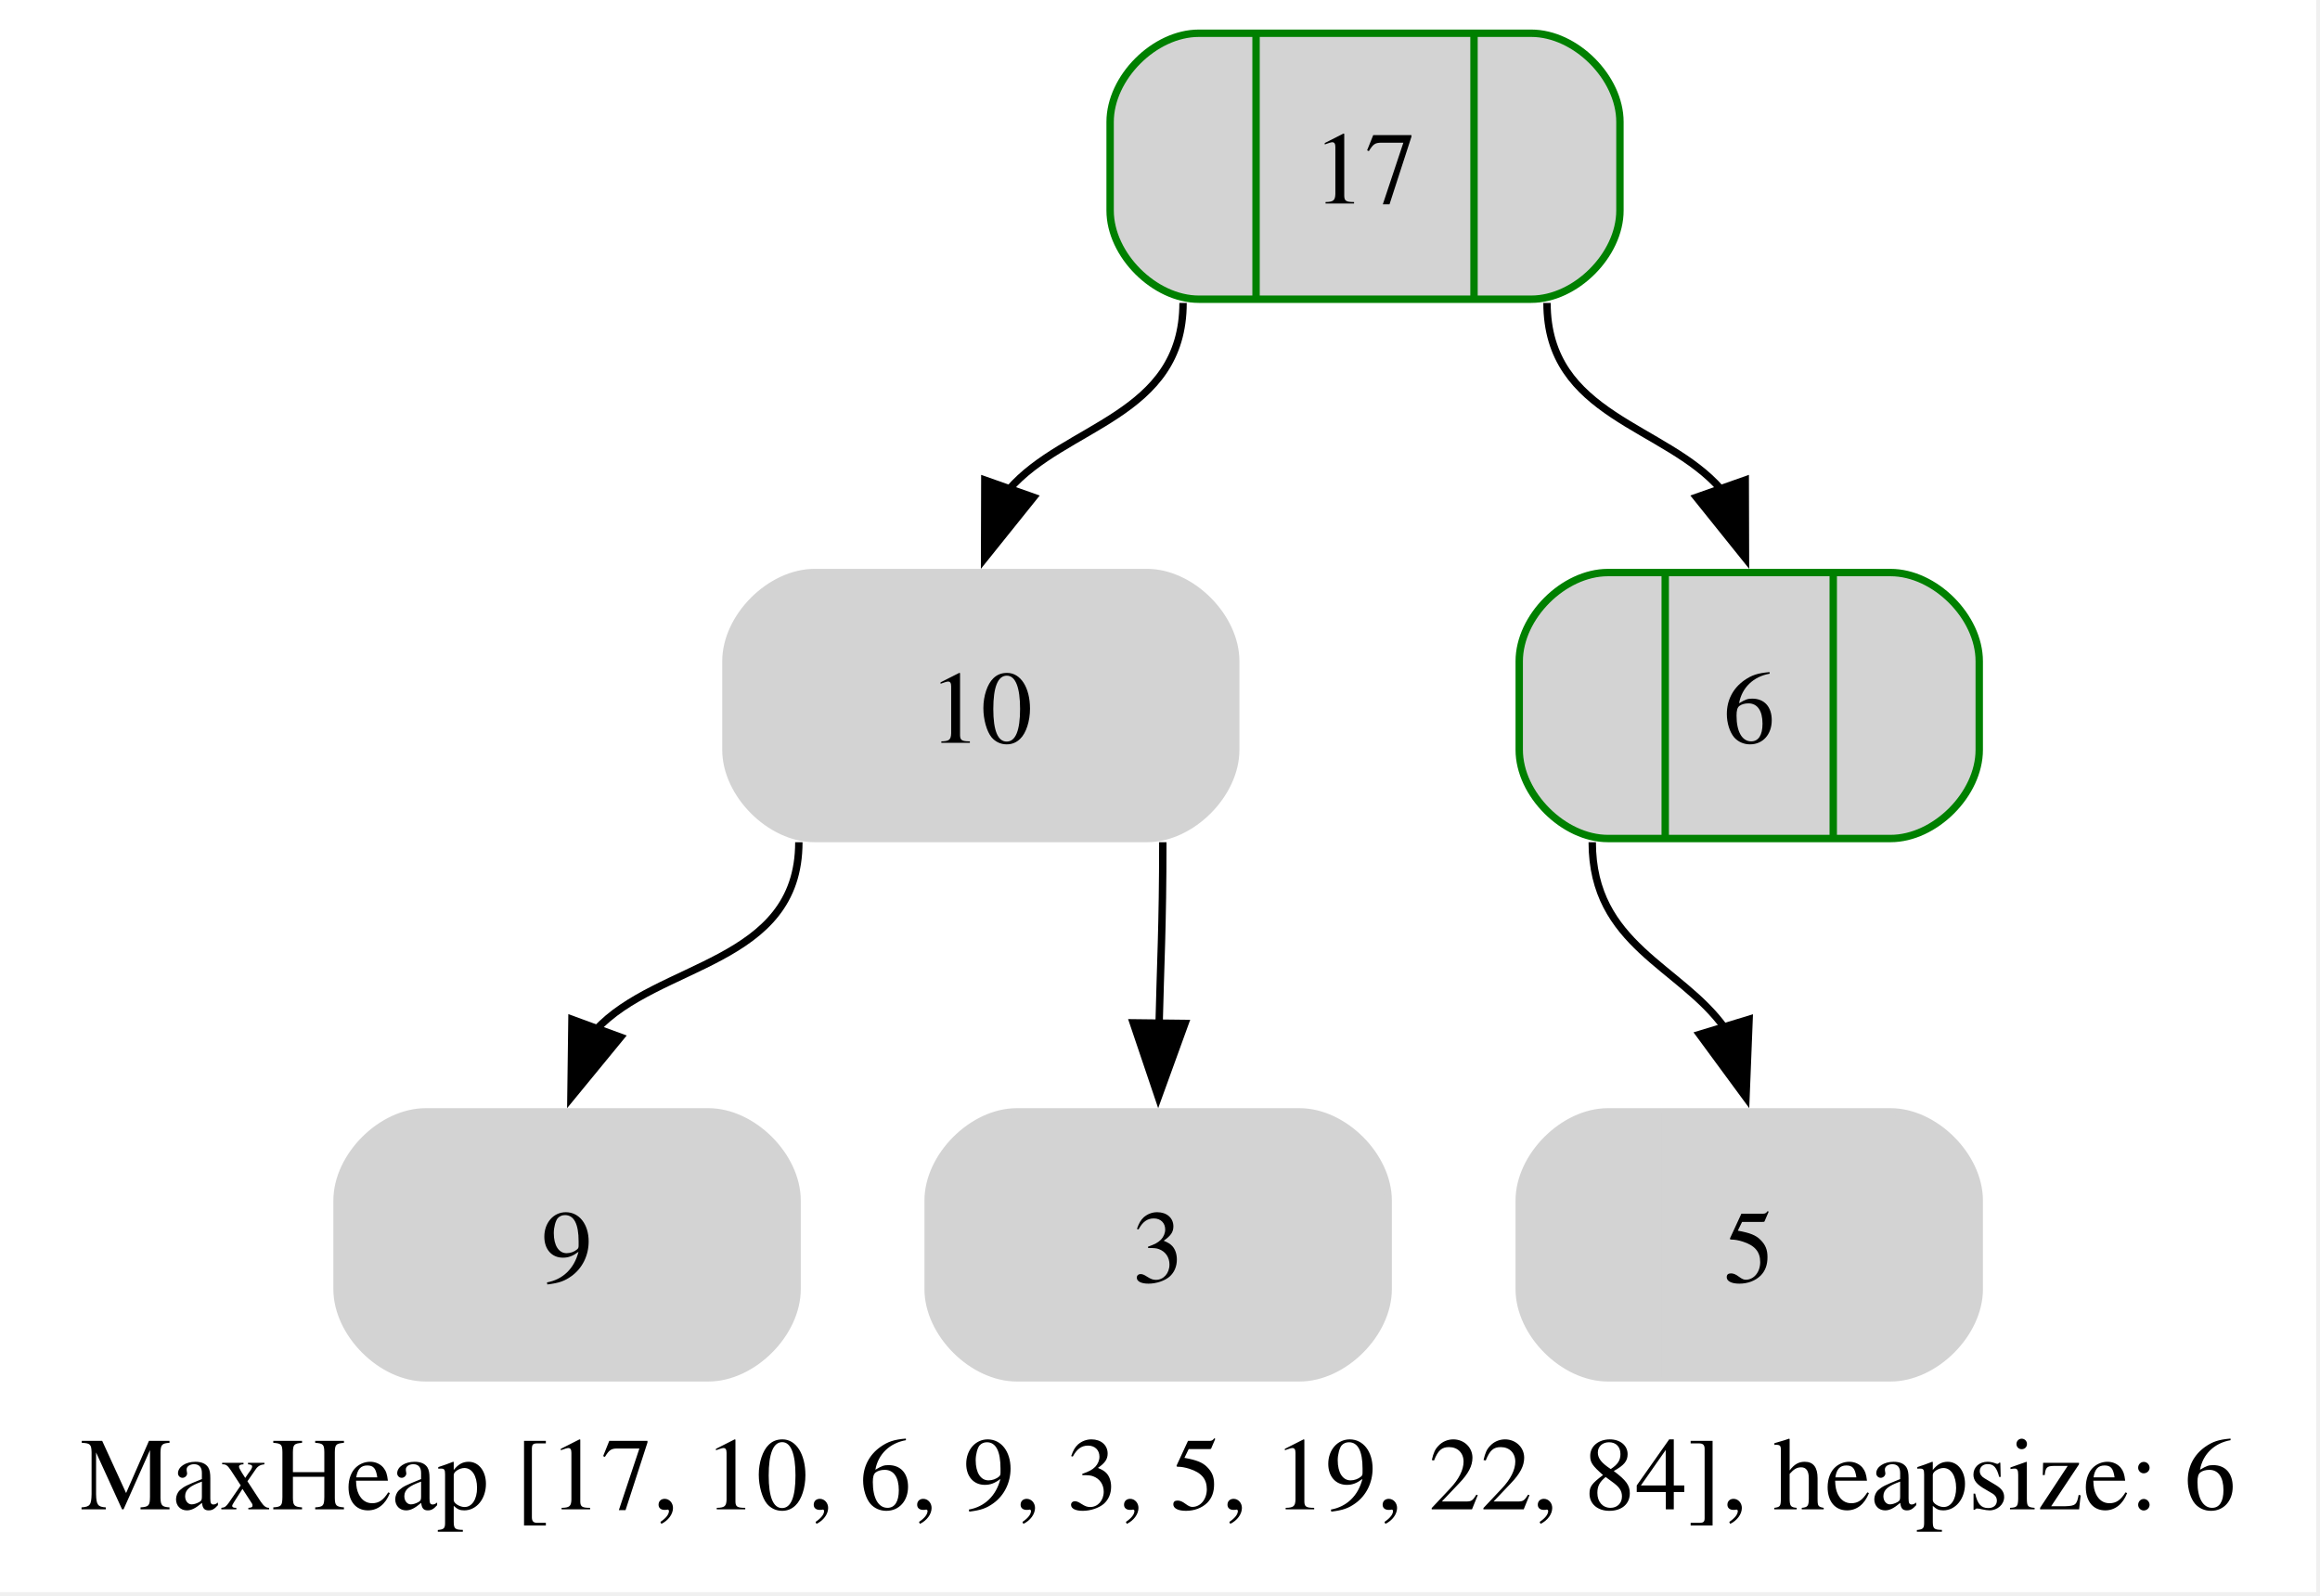
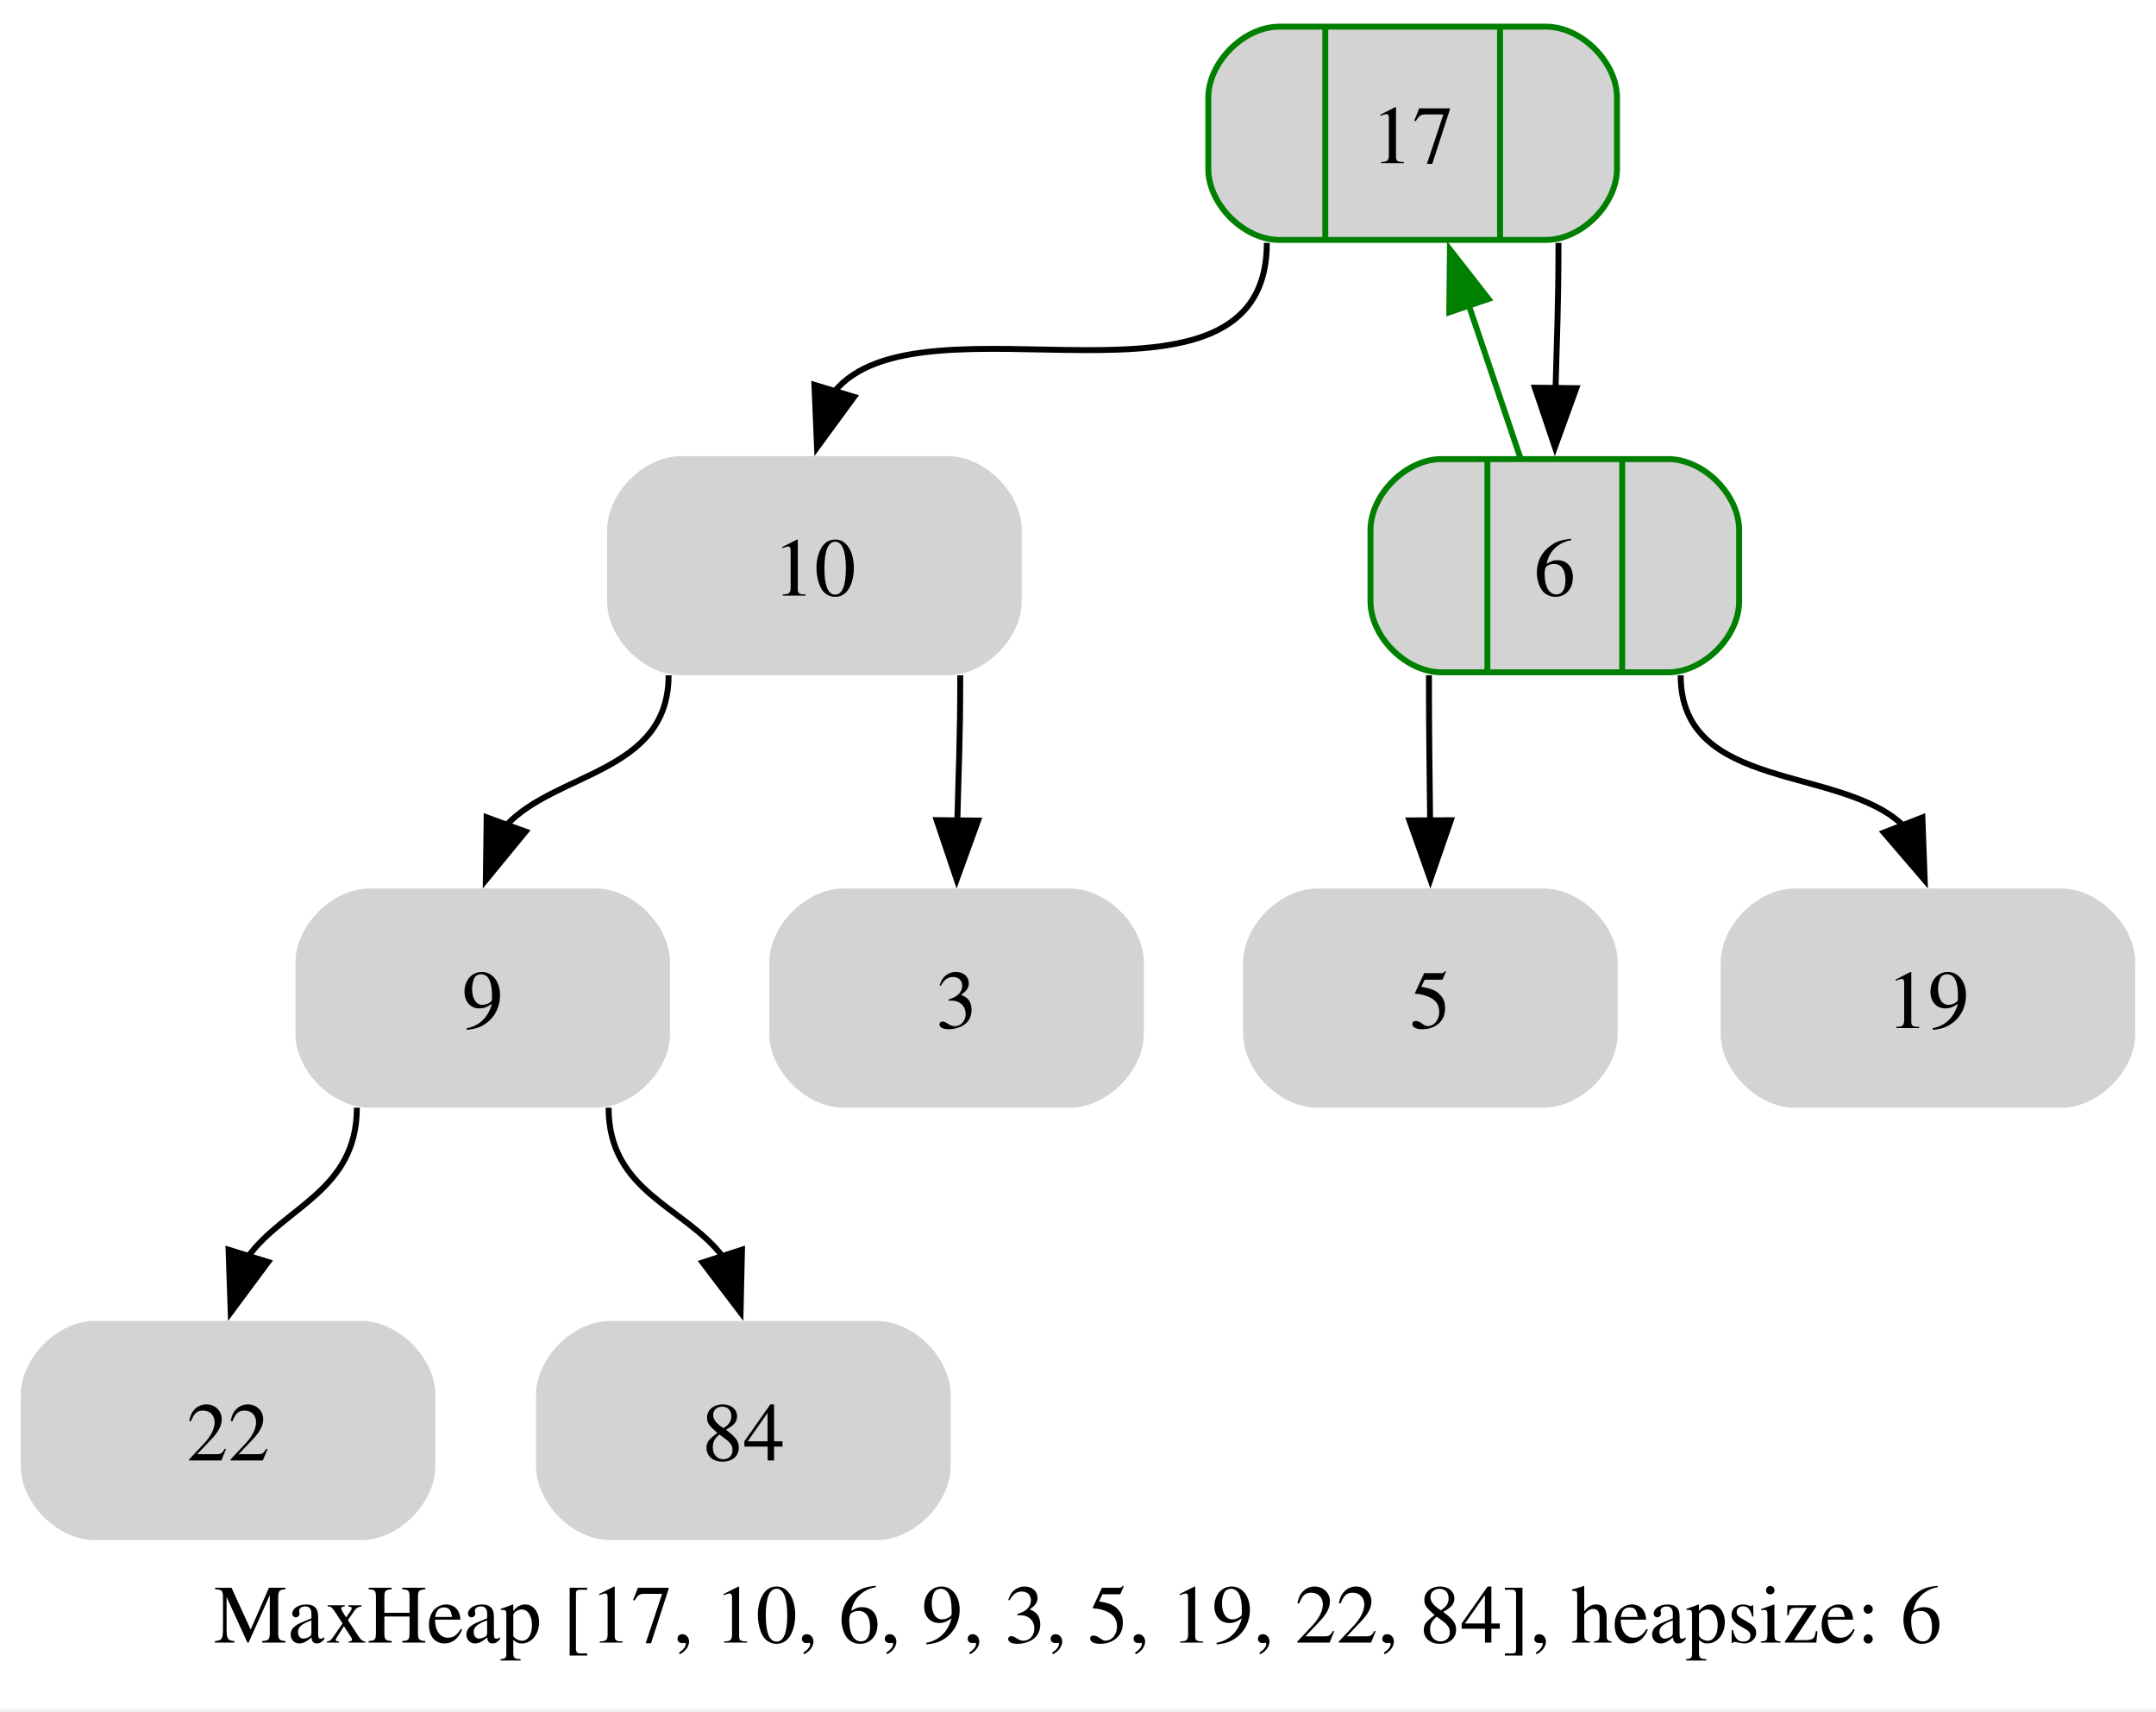
- <svg xmlns="http://www.w3.org/2000/svg" width="314pt" height="216pt" viewBox="0.00 0.00 314.00 216.00">
-   <g id="graph0" class="graph" transform="scale(1 1) rotate(0) translate(4 211.5)">
-     <polygon fill="white" stroke="none" points="-4,4 -4,-211.5 309.5,-211.5 309.5,4 -4,4" />
-     <text xml:space="preserve" text-anchor="middle" x="152.75" y="-7.2" font-family="Times,serif" font-size="14.00">MaxHeap [17, 10, 6, 9, 3, 5, 19, 22, 84], heapsize: 6</text>
+ <svg xmlns="http://www.w3.org/2000/svg" width="364pt" height="289pt" viewBox="0.00 0.00 364.00 289.00">
+   <g id="graph0" class="graph" transform="scale(1 1) rotate(0) translate(4 284.5)">
+     <polygon fill="white" stroke="none" points="-4,4 -4,-284.5 360,-284.5 360,4 -4,4" />
+     <text xml:space="preserve" text-anchor="middle" x="178" y="-7.2" font-family="Times,serif" font-size="14.00">MaxHeap [17, 10, 6, 9, 3, 5, 19, 22, 84], heapsize: 6</text>
    <g id="node1" class="node">
-       <path fill="lightgray" stroke="green" d="M158.25,-171C158.25,-171 203.25,-171 203.25,-171 209.25,-171 215.25,-177 215.25,-183 215.25,-183 215.25,-195 215.25,-195 215.25,-201 209.25,-207 203.25,-207 203.25,-207 158.25,-207 158.25,-207 152.25,-207 146.25,-201 146.25,-195 146.25,-195 146.25,-183 146.25,-183 146.25,-177 152.25,-171 158.25,-171" />
-       <text xml:space="preserve" text-anchor="middle" x="156.12" y="-183.95" font-family="Times,serif" font-size="14.00"> </text>
-       <polyline fill="none" stroke="green" points="166,-171 166,-207" />
-       <text xml:space="preserve" text-anchor="middle" x="180.75" y="-183.95" font-family="Times,serif" font-size="14.00">17</text>
-       <polyline fill="none" stroke="green" points="195.5,-171 195.5,-207" />
-       <text xml:space="preserve" text-anchor="middle" x="205.38" y="-183.95" font-family="Times,serif" font-size="14.00"> </text>
+       <path fill="lightgray" stroke="green" d="M212,-244C212,-244 257,-244 257,-244 263,-244 269,-250 269,-256 269,-256 269,-268 269,-268 269,-274 263,-280 257,-280 257,-280 212,-280 212,-280 206,-280 200,-274 200,-268 200,-268 200,-256 200,-256 200,-250 206,-244 212,-244" />
+       <text xml:space="preserve" text-anchor="middle" x="209.88" y="-256.95" font-family="Times,serif" font-size="14.00"> </text>
+       <polyline fill="none" stroke="green" points="219.75,-244 219.75,-280" />
+       <text xml:space="preserve" text-anchor="middle" x="234.5" y="-256.95" font-family="Times,serif" font-size="14.00">17</text>
+       <polyline fill="none" stroke="green" points="249.25,-244 249.25,-280" />
+       <text xml:space="preserve" text-anchor="middle" x="259.12" y="-256.95" font-family="Times,serif" font-size="14.00"> </text>
    </g>
    <g id="node2" class="node">
-       <path fill="lightgray" stroke="lightgray" d="M106.25,-98C106.25,-98 151.25,-98 151.25,-98 157.25,-98 163.25,-104 163.25,-110 163.25,-110 163.25,-122 163.25,-122 163.25,-128 157.25,-134 151.25,-134 151.25,-134 106.25,-134 106.25,-134 100.25,-134 94.25,-128 94.25,-122 94.25,-122 94.25,-110 94.25,-110 94.25,-104 100.25,-98 106.25,-98" />
-       <text xml:space="preserve" text-anchor="middle" x="104.12" y="-110.95" font-family="Times,serif" font-size="14.00"> </text>
-       <polyline fill="none" stroke="lightgray" points="114,-98 114,-134" />
-       <text xml:space="preserve" text-anchor="middle" x="128.75" y="-110.95" font-family="Times,serif" font-size="14.00">10</text>
-       <polyline fill="none" stroke="lightgray" points="143.5,-98 143.5,-134" />
-       <text xml:space="preserve" text-anchor="middle" x="153.38" y="-110.95" font-family="Times,serif" font-size="14.00"> </text>
+       <path fill="lightgray" stroke="lightgray" d="M111,-171C111,-171 156,-171 156,-171 162,-171 168,-177 168,-183 168,-183 168,-195 168,-195 168,-201 162,-207 156,-207 156,-207 111,-207 111,-207 105,-207 99,-201 99,-195 99,-195 99,-183 99,-183 99,-177 105,-171 111,-171" />
+       <text xml:space="preserve" text-anchor="middle" x="108.88" y="-183.95" font-family="Times,serif" font-size="14.00"> </text>
+       <polyline fill="none" stroke="lightgray" points="118.75,-171 118.75,-207" />
+       <text xml:space="preserve" text-anchor="middle" x="133.5" y="-183.95" font-family="Times,serif" font-size="14.00">10</text>
+       <polyline fill="none" stroke="lightgray" points="148.25,-171 148.25,-207" />
+       <text xml:space="preserve" text-anchor="middle" x="158.12" y="-183.95" font-family="Times,serif" font-size="14.00"> </text>
    </g>
    <g id="edge1" class="edge">
-       <path fill="none" stroke="black" d="M156.12,-170.5C156.12,-155.11 140.08,-153.97 132.56,-145.25" />
-       <polygon fill="black" stroke="black" points="135.89,-144.19 129.26,-135.93 129.29,-146.52 135.89,-144.19" />
+       <path fill="none" stroke="black" d="M209.88,-243.5C209.88,-210.66 151.4,-236.46 136.78,-218.28" />
+       <polygon fill="black" stroke="black" points="140.2,-217.5 133.94,-208.95 133.5,-219.53 140.2,-217.5" />
    </g>
    <g id="node3" class="node">
-       <path fill="lightgray" stroke="green" d="M213.62,-98C213.62,-98 251.88,-98 251.88,-98 257.88,-98 263.88,-104 263.88,-110 263.88,-110 263.88,-122 263.88,-122 263.88,-128 257.88,-134 251.88,-134 251.88,-134 213.62,-134 213.62,-134 207.62,-134 201.62,-128 201.62,-122 201.62,-122 201.62,-110 201.62,-110 201.62,-104 207.62,-98 213.62,-98" />
-       <text xml:space="preserve" text-anchor="middle" x="211.5" y="-110.95" font-family="Times,serif" font-size="14.00"> </text>
-       <polyline fill="none" stroke="green" points="221.38,-98 221.38,-134" />
-       <text xml:space="preserve" text-anchor="middle" x="232.75" y="-110.95" font-family="Times,serif" font-size="14.00">6</text>
-       <polyline fill="none" stroke="green" points="244.12,-98 244.12,-134" />
-       <text xml:space="preserve" text-anchor="middle" x="254" y="-110.95" font-family="Times,serif" font-size="14.00"> </text>
+       <path fill="lightgray" stroke="green" d="M239.38,-171C239.38,-171 277.62,-171 277.62,-171 283.62,-171 289.62,-177 289.62,-183 289.62,-183 289.62,-195 289.62,-195 289.62,-201 283.62,-207 277.62,-207 277.62,-207 239.38,-207 239.38,-207 233.38,-207 227.38,-201 227.38,-195 227.38,-195 227.38,-183 227.38,-183 227.38,-177 233.38,-171 239.38,-171" />
+       <text xml:space="preserve" text-anchor="middle" x="237.25" y="-183.95" font-family="Times,serif" font-size="14.00"> </text>
+       <polyline fill="none" stroke="green" points="247.12,-171 247.12,-207" />
+       <text xml:space="preserve" text-anchor="middle" x="258.5" y="-183.95" font-family="Times,serif" font-size="14.00">6</text>
+       <polyline fill="none" stroke="green" points="269.88,-171 269.88,-207" />
+       <text xml:space="preserve" text-anchor="middle" x="279.75" y="-183.95" font-family="Times,serif" font-size="14.00"> </text>
    </g>
    <g id="edge2" class="edge">
-       <path fill="none" stroke="black" d="M205.38,-170.5C205.38,-155.11 221.42,-153.97 228.94,-145.25" />
-       <polygon fill="black" stroke="black" points="232.21,-146.52 232.24,-135.93 225.61,-144.19 232.21,-146.52" />
+       <path fill="none" stroke="black" d="M259.12,-243.5C259.12,-232.12 258.81,-226.82 258.63,-218.95" />
+       <polygon fill="black" stroke="black" points="262.13,-218.97 258.52,-209.01 255.13,-219.05 262.13,-218.97" />
    </g>
    <g id="node4" class="node">
-       <path fill="lightgray" stroke="lightgray" d="M53.62,-25C53.62,-25 91.88,-25 91.88,-25 97.88,-25 103.88,-31 103.88,-37 103.88,-37 103.88,-49 103.88,-49 103.88,-55 97.88,-61 91.88,-61 91.88,-61 53.62,-61 53.62,-61 47.62,-61 41.62,-55 41.62,-49 41.62,-49 41.62,-37 41.62,-37 41.62,-31 47.62,-25 53.62,-25" />
-       <text xml:space="preserve" text-anchor="middle" x="51.5" y="-37.95" font-family="Times,serif" font-size="14.00"> </text>
-       <polyline fill="none" stroke="lightgray" points="61.38,-25 61.38,-61" />
-       <text xml:space="preserve" text-anchor="middle" x="72.75" y="-37.95" font-family="Times,serif" font-size="14.00">9</text>
-       <polyline fill="none" stroke="lightgray" points="84.12,-25 84.12,-61" />
-       <text xml:space="preserve" text-anchor="middle" x="94" y="-37.95" font-family="Times,serif" font-size="14.00"> </text>
+       <path fill="lightgray" stroke="lightgray" d="M58.38,-98C58.38,-98 96.62,-98 96.62,-98 102.62,-98 108.62,-104 108.62,-110 108.62,-110 108.62,-122 108.62,-122 108.62,-128 102.62,-134 96.62,-134 96.62,-134 58.38,-134 58.38,-134 52.38,-134 46.38,-128 46.38,-122 46.38,-122 46.38,-110 46.38,-110 46.38,-104 52.38,-98 58.38,-98" />
+       <text xml:space="preserve" text-anchor="middle" x="56.25" y="-110.95" font-family="Times,serif" font-size="14.00"> </text>
+       <polyline fill="none" stroke="lightgray" points="66.12,-98 66.12,-134" />
+       <text xml:space="preserve" text-anchor="middle" x="77.5" y="-110.95" font-family="Times,serif" font-size="14.00">9</text>
+       <polyline fill="none" stroke="lightgray" points="88.88,-98 88.88,-134" />
+       <text xml:space="preserve" text-anchor="middle" x="98.75" y="-110.95" font-family="Times,serif" font-size="14.00"> </text>
    </g>
    <g id="edge3" class="edge">
-       <path fill="none" stroke="black" d="M104.12,-97.5C104.12,-80.92 84.98,-81.23 76.6,-72.04" />
-       <polygon fill="black" stroke="black" points="79.99,-71.11 73.27,-62.92 73.41,-73.52 79.99,-71.11" />
+       <path fill="none" stroke="black" d="M108.88,-170.5C108.88,-153.92 89.73,-154.23 81.35,-145.04" />
+       <polygon fill="black" stroke="black" points="84.74,-144.11 78.02,-135.92 78.16,-146.52 84.74,-144.11" />
    </g>
    <g id="node5" class="node">
-       <path fill="lightgray" stroke="lightgray" d="M133.62,-25C133.62,-25 171.88,-25 171.88,-25 177.88,-25 183.88,-31 183.88,-37 183.88,-37 183.88,-49 183.88,-49 183.88,-55 177.88,-61 171.88,-61 171.88,-61 133.62,-61 133.62,-61 127.62,-61 121.62,-55 121.62,-49 121.62,-49 121.62,-37 121.62,-37 121.62,-31 127.62,-25 133.62,-25" />
-       <text xml:space="preserve" text-anchor="middle" x="131.5" y="-37.95" font-family="Times,serif" font-size="14.00"> </text>
-       <polyline fill="none" stroke="lightgray" points="141.38,-25 141.38,-61" />
-       <text xml:space="preserve" text-anchor="middle" x="152.75" y="-37.95" font-family="Times,serif" font-size="14.00">3</text>
-       <polyline fill="none" stroke="lightgray" points="164.12,-25 164.12,-61" />
-       <text xml:space="preserve" text-anchor="middle" x="174" y="-37.95" font-family="Times,serif" font-size="14.00"> </text>
+       <path fill="lightgray" stroke="lightgray" d="M138.38,-98C138.38,-98 176.62,-98 176.62,-98 182.62,-98 188.62,-104 188.62,-110 188.62,-110 188.62,-122 188.62,-122 188.62,-128 182.62,-134 176.62,-134 176.62,-134 138.38,-134 138.38,-134 132.38,-134 126.38,-128 126.38,-122 126.38,-122 126.38,-110 126.38,-110 126.38,-104 132.38,-98 138.38,-98" />
+       <text xml:space="preserve" text-anchor="middle" x="136.25" y="-110.95" font-family="Times,serif" font-size="14.00"> </text>
+       <polyline fill="none" stroke="lightgray" points="146.12,-98 146.12,-134" />
+       <text xml:space="preserve" text-anchor="middle" x="157.5" y="-110.95" font-family="Times,serif" font-size="14.00">3</text>
+       <polyline fill="none" stroke="lightgray" points="168.88,-98 168.88,-134" />
+       <text xml:space="preserve" text-anchor="middle" x="178.75" y="-110.95" font-family="Times,serif" font-size="14.00"> </text>
    </g>
    <g id="edge4" class="edge">
-       <path fill="none" stroke="black" d="M153.38,-97.5C153.38,-86.12 153.06,-80.82 152.88,-72.95" />
-       <polygon fill="black" stroke="black" points="156.38,-72.97 152.77,-63.01 149.38,-73.05 156.38,-72.97" />
+       <path fill="none" stroke="black" d="M158.12,-170.5C158.12,-159.12 157.81,-153.82 157.63,-145.95" />
+       <polygon fill="black" stroke="black" points="161.13,-145.97 157.52,-136.01 154.13,-146.05 161.13,-145.97" />
+     </g>
+     <g id="edge9" class="edge">
+       <path fill="none" stroke="green" d="M252.74,-207.03C250.1,-214.86 246.89,-224.34 243.91,-233.17" />
+       <polygon fill="green" stroke="green" points="240.68,-231.78 240.79,-242.38 247.31,-234.03 240.68,-231.78" />
    </g>
    <g id="node6" class="node">
-       <path fill="lightgray" stroke="lightgray" d="M213.62,-25C213.62,-25 251.88,-25 251.88,-25 257.88,-25 263.88,-31 263.88,-37 263.88,-37 263.88,-49 263.88,-49 263.88,-55 257.88,-61 251.88,-61 251.88,-61 213.62,-61 213.62,-61 207.62,-61 201.62,-55 201.62,-49 201.62,-49 201.62,-37 201.62,-37 201.62,-31 207.62,-25 213.62,-25" />
-       <text xml:space="preserve" text-anchor="middle" x="211.5" y="-37.95" font-family="Times,serif" font-size="14.00"> </text>
-       <polyline fill="none" stroke="lightgray" points="221.38,-25 221.38,-61" />
-       <text xml:space="preserve" text-anchor="middle" x="232.75" y="-37.95" font-family="Times,serif" font-size="14.00">5</text>
-       <polyline fill="none" stroke="lightgray" points="244.12,-25 244.12,-61" />
-       <text xml:space="preserve" text-anchor="middle" x="254" y="-37.95" font-family="Times,serif" font-size="14.00"> </text>
+       <path fill="lightgray" stroke="lightgray" d="M218.38,-98C218.38,-98 256.62,-98 256.62,-98 262.62,-98 268.62,-104 268.62,-110 268.62,-110 268.62,-122 268.62,-122 268.62,-128 262.62,-134 256.62,-134 256.62,-134 218.38,-134 218.38,-134 212.38,-134 206.38,-128 206.38,-122 206.38,-122 206.38,-110 206.38,-110 206.38,-104 212.38,-98 218.38,-98" />
+       <text xml:space="preserve" text-anchor="middle" x="216.25" y="-110.95" font-family="Times,serif" font-size="14.00"> </text>
+       <polyline fill="none" stroke="lightgray" points="226.12,-98 226.12,-134" />
+       <text xml:space="preserve" text-anchor="middle" x="237.5" y="-110.95" font-family="Times,serif" font-size="14.00">5</text>
+       <polyline fill="none" stroke="lightgray" points="248.88,-98 248.88,-134" />
+       <text xml:space="preserve" text-anchor="middle" x="258.75" y="-110.95" font-family="Times,serif" font-size="14.00"> </text>
    </g>
    <g id="edge5" class="edge">
-       <path fill="none" stroke="black" d="M211.5,-97.5C211.5,-83.57 223.45,-80.73 229.43,-72.35" />
-       <polygon fill="black" stroke="black" points="232.73,-73.53 232.31,-62.95 226.03,-71.49 232.73,-73.53" />
+       <path fill="none" stroke="black" d="M237.25,-170.5C237.25,-159.12 237.38,-153.82 237.45,-145.95" />
+       <polygon fill="black" stroke="black" points="240.95,-146.03 237.49,-136.01 233.95,-146 240.95,-146.03" />
+     </g>
+     <g id="node7" class="node">
+       <path fill="lightgray" stroke="lightgray" d="M299,-98C299,-98 344,-98 344,-98 350,-98 356,-104 356,-110 356,-110 356,-122 356,-122 356,-128 350,-134 344,-134 344,-134 299,-134 299,-134 293,-134 287,-128 287,-122 287,-122 287,-110 287,-110 287,-104 293,-98 299,-98" />
+       <text xml:space="preserve" text-anchor="middle" x="296.88" y="-110.95" font-family="Times,serif" font-size="14.00"> </text>
+       <polyline fill="none" stroke="lightgray" points="306.75,-98 306.75,-134" />
+       <text xml:space="preserve" text-anchor="middle" x="321.5" y="-110.95" font-family="Times,serif" font-size="14.00">19</text>
+       <polyline fill="none" stroke="lightgray" points="336.25,-98 336.25,-134" />
+       <text xml:space="preserve" text-anchor="middle" x="346.12" y="-110.95" font-family="Times,serif" font-size="14.00"> </text>
+     </g>
+     <g id="edge6" class="edge">
+       <path fill="none" stroke="black" d="M279.75,-170.5C279.75,-150.78 306.78,-155.35 317.34,-145.12" />
+       <polygon fill="black" stroke="black" points="320.56,-146.5 320.95,-135.91 314.05,-143.95 320.56,-146.5" />
+     </g>
+     <g id="node8" class="node">
+       <path fill="lightgray" stroke="lightgray" d="M12,-25C12,-25 57,-25 57,-25 63,-25 69,-31 69,-37 69,-37 69,-49 69,-49 69,-55 63,-61 57,-61 57,-61 12,-61 12,-61 6,-61 0,-55 0,-49 0,-49 0,-37 0,-37 0,-31 6,-25 12,-25" />
+       <text xml:space="preserve" text-anchor="middle" x="9.88" y="-37.95" font-family="Times,serif" font-size="14.00"> </text>
+       <polyline fill="none" stroke="lightgray" points="19.75,-25 19.75,-61" />
+       <text xml:space="preserve" text-anchor="middle" x="34.5" y="-37.95" font-family="Times,serif" font-size="14.00">22</text>
+       <polyline fill="none" stroke="lightgray" points="49.25,-25 49.25,-61" />
+       <text xml:space="preserve" text-anchor="middle" x="59.12" y="-37.95" font-family="Times,serif" font-size="14.00"> </text>
+     </g>
+     <g id="edge7" class="edge">
+       <path fill="none" stroke="black" d="M56.25,-97.5C56.25,-83.48 44.02,-80.76 37.9,-72.38" />
+       <polygon fill="black" stroke="black" points="41.27,-71.45 34.95,-62.94 34.59,-73.53 41.27,-71.45" />
+     </g>
+     <g id="node9" class="node">
+       <path fill="lightgray" stroke="lightgray" d="M99,-25C99,-25 144,-25 144,-25 150,-25 156,-31 156,-37 156,-37 156,-49 156,-49 156,-55 150,-61 144,-61 144,-61 99,-61 99,-61 93,-61 87,-55 87,-49 87,-49 87,-37 87,-37 87,-31 93,-25 99,-25" />
+       <text xml:space="preserve" text-anchor="middle" x="96.88" y="-37.95" font-family="Times,serif" font-size="14.00"> </text>
+       <polyline fill="none" stroke="lightgray" points="106.75,-25 106.75,-61" />
+       <text xml:space="preserve" text-anchor="middle" x="121.5" y="-37.95" font-family="Times,serif" font-size="14.00">84</text>
+       <polyline fill="none" stroke="lightgray" points="136.25,-25 136.25,-61" />
+       <text xml:space="preserve" text-anchor="middle" x="146.12" y="-37.95" font-family="Times,serif" font-size="14.00"> </text>
+     </g>
+     <g id="edge8" class="edge">
+       <path fill="none" stroke="black" d="M98.75,-97.5C98.75,-83.3 111.55,-80.8 117.95,-72.45" />
+       <polygon fill="black" stroke="black" points="121.27,-73.53 121.03,-62.94 114.62,-71.37 121.27,-73.53" />
    </g>
  </g>
</svg>
